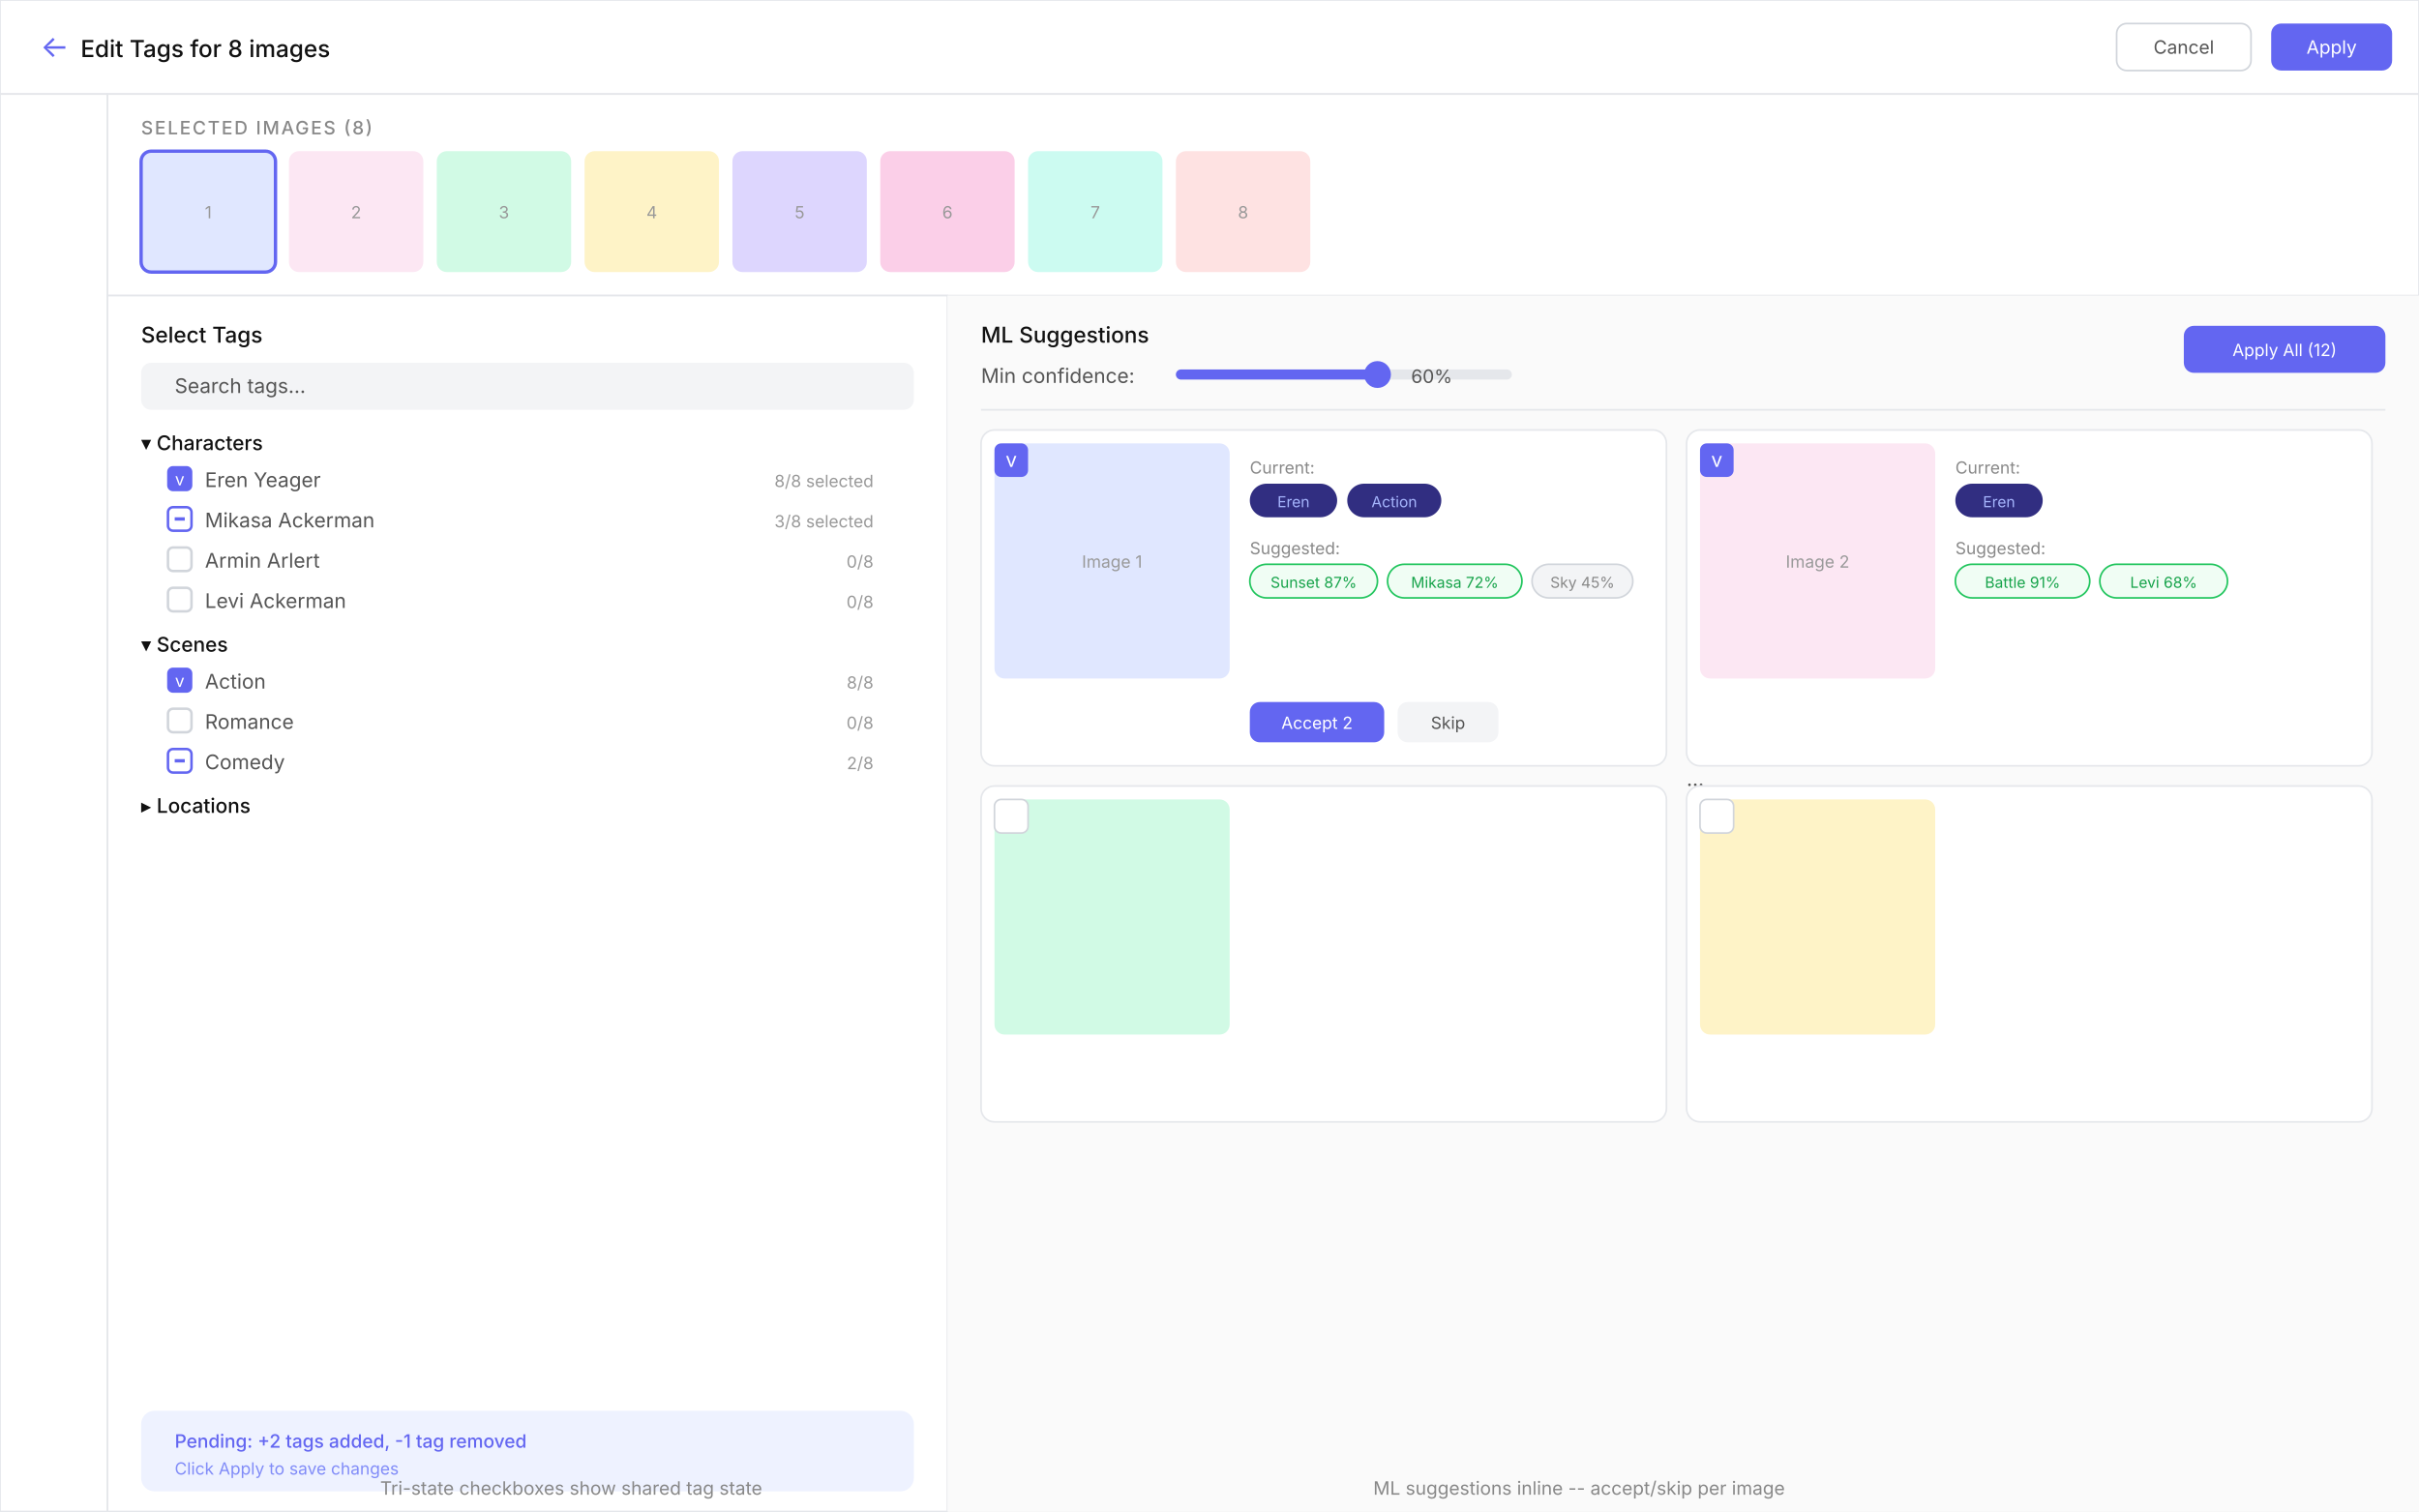
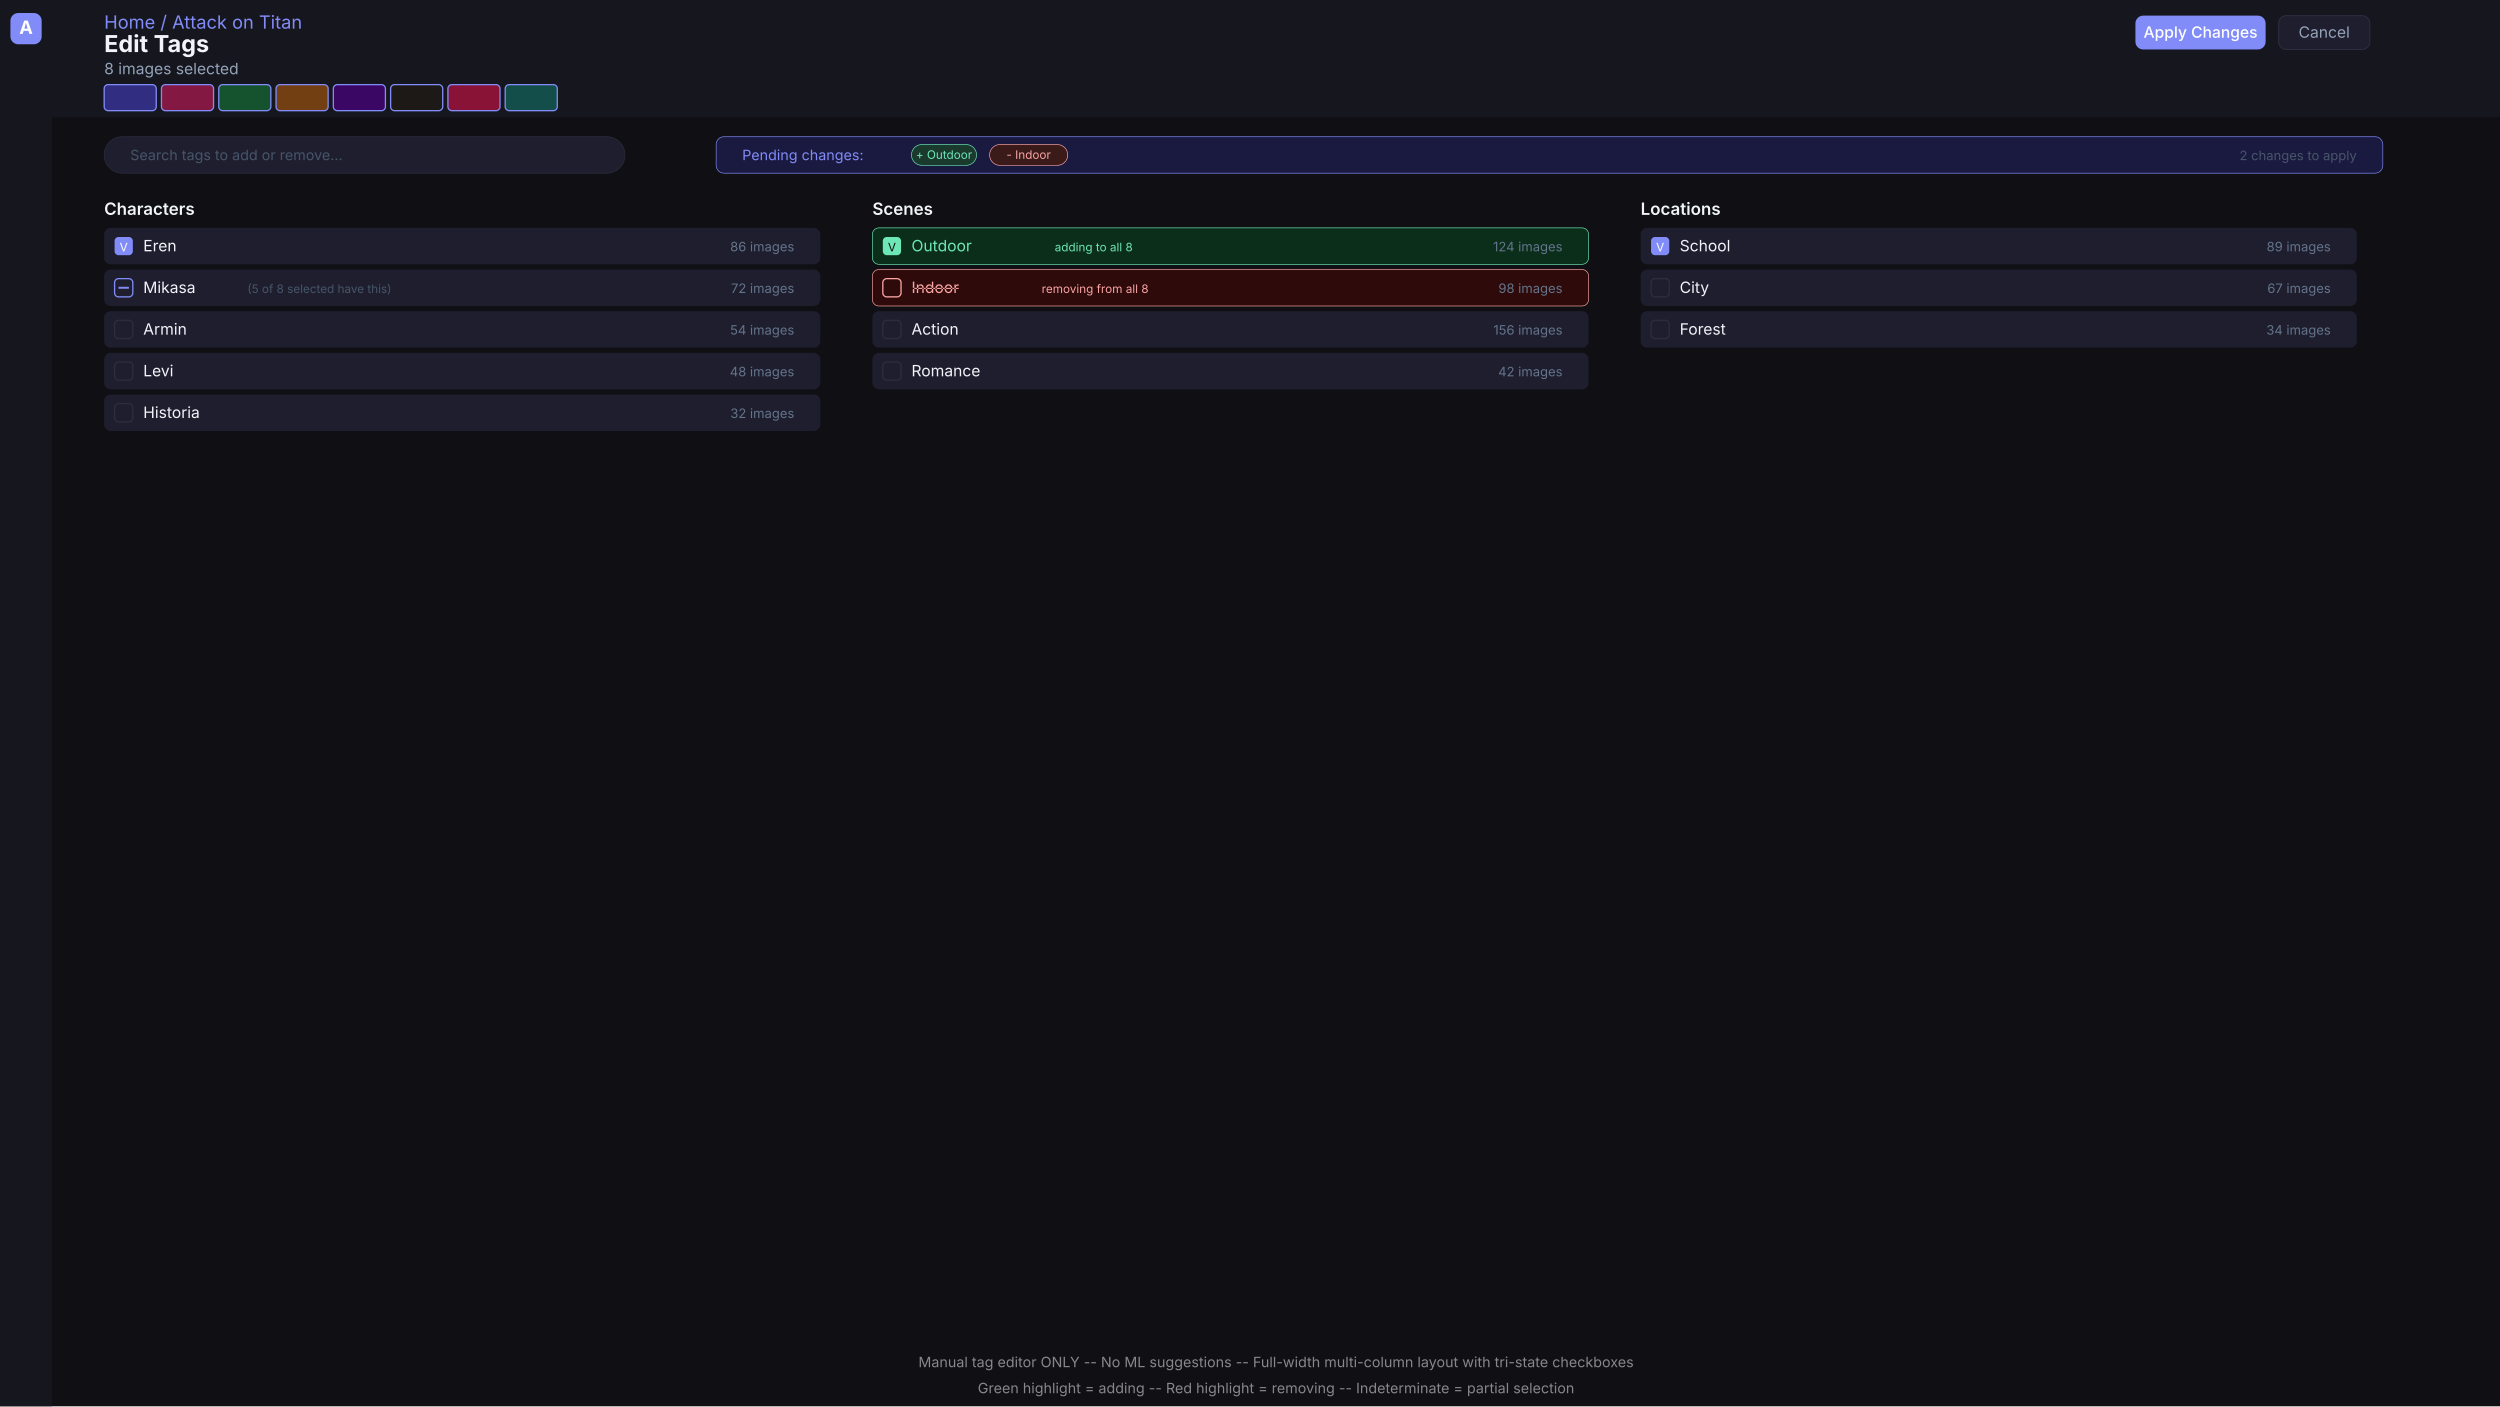
- <svg xmlns="http://www.w3.org/2000/svg" viewBox="0 0 1440 900">
+ <svg xmlns="http://www.w3.org/2000/svg" viewBox="0 0 3840 2160">
  <defs>
    <style>
      text { font-family: -apple-system, BlinkMacSystemFont, 'Inter', sans-serif; }
-       .label { font-size: 11px; fill: #888; }
-       .heading { font-size: 18px; fill: #111; font-weight: 600; }
-       .subheading { font-size: 14px; fill: #111; font-weight: 500; }
-       .body { font-size: 12px; fill: #555; }
-       .small { font-size: 10px; fill: #999; }
+       .label { font-size: 22px; fill: #888; }
+       .heading { font-size: 36px; fill: #f1f5f9; font-weight: 700; }
+       .body { font-size: 24px; fill: #94a3b8; }
+       .small { font-size: 20px; fill: #64748b; }
    </style>
  </defs>
-   <rect width="1440" height="900" fill="#fafafa" />
-   <rect x="0" y="0" width="1440" height="56" fill="#fff" stroke="#e5e7eb" stroke-width="1" />
-   <text x="24" y="34" font-size="18" fill="#6366f1">←</text>
-   <text x="48" y="34" class="subheading">Edit Tags for 8 images</text>
-   <rect x="1260" y="14" width="80" height="28" rx="6" fill="#fff" stroke="#d1d5db" stroke-width="1" />
-   <text x="1300" y="32" font-size="11" fill="#555" text-anchor="middle">Cancel</text>
-   <rect x="1352" y="14" width="72" height="28" rx="6" fill="#6366f1" />
-   <text x="1388" y="32" font-size="11" fill="#fff" text-anchor="middle">Apply</text>
-   <rect x="0" y="56" width="64" height="844" fill="#fff" stroke="#e5e7eb" stroke-width="1" />
-   <rect x="64" y="56" width="1376" height="120" fill="#fff" stroke="#e5e7eb" stroke-width="1" />
-   <text x="84" y="80" font-size="11" fill="#888" font-weight="500" letter-spacing="1">SELECTED IMAGES (8)</text>
-   <rect x="84" y="90" width="80" height="72" rx="6" fill="#e0e7ff" stroke="#6366f1" stroke-width="2" />
-   <text x="124" y="130" class="small" fill="#a5b4fc" text-anchor="middle">1</text>
-   <rect x="172" y="90" width="80" height="72" rx="6" fill="#fce7f3" />
-   <text x="212" y="130" class="small" fill="#f9a8d4" text-anchor="middle">2</text>
-   <rect x="260" y="90" width="80" height="72" rx="6" fill="#d1fae5" />
-   <text x="300" y="130" class="small" fill="#6ee7b7" text-anchor="middle">3</text>
-   <rect x="348" y="90" width="80" height="72" rx="6" fill="#fef3c7" />
-   <text x="388" y="130" class="small" fill="#fcd34d" text-anchor="middle">4</text>
-   <rect x="436" y="90" width="80" height="72" rx="6" fill="#ddd6fe" />
-   <text x="476" y="130" class="small" fill="#c4b5fd" text-anchor="middle">5</text>
-   <rect x="524" y="90" width="80" height="72" rx="6" fill="#fbcfe8" />
-   <text x="564" y="130" class="small" fill="#f9a8d4" text-anchor="middle">6</text>
-   <rect x="612" y="90" width="80" height="72" rx="6" fill="#ccfbf1" />
-   <text x="652" y="130" class="small" fill="#5eead4" text-anchor="middle">7</text>
-   <rect x="700" y="90" width="80" height="72" rx="6" fill="#fee2e2" />
-   <text x="740" y="130" class="small" fill="#fca5a5" text-anchor="middle">8</text>
-   <rect x="64" y="176" width="500" height="724" fill="#fff" stroke="#e5e7eb" stroke-width="1" />
-   <text x="84" y="204" font-size="13" fill="#111" font-weight="500">Select Tags</text>
-   <rect x="84" y="216" width="460" height="28" rx="6" fill="#f3f4f6" />
-   <text x="104" y="234" class="body" fill="#aaa">Search tags...</text>
-   <text x="84" y="268" font-size="12" fill="#111" font-weight="500">▾ Characters</text>
-   <g transform="translate(100, 278)">
-     <rect width="14" height="14" rx="3" fill="#6366f1" stroke="#6366f1" stroke-width="1" />
-     <text x="7" y="11" font-size="10" fill="#fff" text-anchor="middle">v</text>
-     <text x="22" y="12" class="body">Eren Yeager</text>
-     <text x="420" y="12" class="small" text-anchor="end">8/8 selected</text>
+   <rect width="3840" height="2160" fill="#0f0f14" />
+   <rect x="0" y="0" width="80" height="2160" fill="#16161e" />
+   <rect x="16" y="20" width="48" height="48" rx="12" fill="#818cf8" />
+   <text x="40" y="52" font-size="28" fill="#fff" font-weight="700" text-anchor="middle">A</text>
+   <rect x="80" y="0" width="3760" height="180" fill="#16161e" />
+   <text x="160" y="44" font-size="28" fill="#818cf8">Home / Attack on Titan</text>
+   <text x="160" y="80" class="heading" font-size="36">Edit Tags</text>
+   <text x="160" y="114" class="body">8 images selected</text>
+   <rect x="3280" y="24" width="200" height="52" rx="12" fill="#818cf8" />
+   <text x="3380" y="58" font-size="24" fill="#fff" text-anchor="middle" font-weight="500">Apply Changes</text>
+   <rect x="3500" y="24" width="140" height="52" rx="12" fill="#1e1e2e" stroke="#2d2d3f" stroke-width="1.5" />
+   <text x="3570" y="58" font-size="24" fill="#94a3b8" text-anchor="middle">Cancel</text>
+   <g transform="translate(160, 130)">
+     <rect width="80" height="40" rx="6" fill="#312e81" stroke="#818cf8" stroke-width="2" />
+     <rect x="88" width="80" height="40" rx="6" fill="#831843" stroke="#818cf8" stroke-width="2" />
+     <rect x="176" width="80" height="40" rx="6" fill="#14532d" stroke="#818cf8" stroke-width="2" />
+     <rect x="264" width="80" height="40" rx="6" fill="#713f12" stroke="#818cf8" stroke-width="2" />
+     <rect x="352" width="80" height="40" rx="6" fill="#3b0764" stroke="#818cf8" stroke-width="2" />
+     <rect x="440" width="80" height="40" rx="6" fill="#1c1917" stroke="#818cf8" stroke-width="2" />
+     <rect x="528" width="80" height="40" rx="6" fill="#881337" stroke="#818cf8" stroke-width="2" />
+     <rect x="616" width="80" height="40" rx="6" fill="#134e4a" stroke="#818cf8" stroke-width="2" />
  </g>
-   <g transform="translate(100, 302)">
-     <rect width="14" height="14" rx="3" fill="#fff" stroke="#6366f1" stroke-width="1.5" />
-     <line x1="4" y1="7" x2="10" y2="7" stroke="#6366f1" stroke-width="2" />
-     <text x="22" y="12" class="body">Mikasa Ackerman</text>
-     <text x="420" y="12" class="small" text-anchor="end">3/8 selected</text>
+   <rect x="160" y="210" width="800" height="56" rx="28" fill="#1e1e2e" stroke="#2d2d3f" stroke-width="1" />
+   <text x="200" y="246" font-size="22" fill="#475569">Search tags to add or remove...</text>
+   <rect x="1100" y="210" width="2560" height="56" rx="12" fill="#1a1a40" stroke="#818cf8" stroke-width="1" />
+   <text x="1140" y="246" font-size="22" fill="#818cf8">Pending changes:</text>
+   <rect x="1400" y="222" width="100" height="32" rx="16" fill="#1a3a2e" stroke="#6ee7b7" stroke-width="1" />
+   <text x="1450" y="244" font-size="18" fill="#6ee7b7" text-anchor="middle">+ Outdoor</text>
+   <rect x="1520" y="222" width="120" height="32" rx="16" fill="#3b1a1a" stroke="#fca5a5" stroke-width="1" />
+   <text x="1580" y="244" font-size="18" fill="#fca5a5" text-anchor="middle">- Indoor</text>
+   <text x="3620" y="246" font-size="20" fill="#475569" text-anchor="end">2 changes to apply</text>
+   <g transform="translate(160, 300)">
+     <text x="0" y="30" font-size="26" fill="#f1f5f9" font-weight="600">Characters</text>
+     <g transform="translate(0, 50)">
+       <rect x="0" y="0" width="1100" height="56" rx="10" fill="#1e1e2e" />
+       <rect x="16" y="14" width="28" height="28" rx="6" fill="#818cf8" />
+       <text x="30" y="36" font-size="18" fill="#fff" text-anchor="middle">V</text>
+       <text x="60" y="36" font-size="24" fill="#f1f5f9">Eren</text>
+       <text x="1060" y="36" font-size="20" fill="#64748b" text-anchor="end">86 images</text>
+     </g>
+     <g transform="translate(0, 114)">
+       <rect x="0" y="0" width="1100" height="56" rx="10" fill="#1e1e2e" />
+       <rect x="16" y="14" width="28" height="28" rx="6" fill="transparent" stroke="#818cf8" stroke-width="2" />
+       <line x1="22" y1="28" x2="38" y2="28" stroke="#818cf8" stroke-width="3" />
+       <text x="60" y="36" font-size="24" fill="#f1f5f9">Mikasa</text>
+       <text x="220" y="36" font-size="18" fill="#475569">(5 of 8 selected have this)</text>
+       <text x="1060" y="36" font-size="20" fill="#64748b" text-anchor="end">72 images</text>
+     </g>
+     <g transform="translate(0, 178)">
+       <rect x="0" y="0" width="1100" height="56" rx="10" fill="#1e1e2e" />
+       <rect x="16" y="14" width="28" height="28" rx="6" fill="transparent" stroke="#2d2d3f" stroke-width="2" />
+       <text x="60" y="36" font-size="24" fill="#f1f5f9">Armin</text>
+       <text x="1060" y="36" font-size="20" fill="#64748b" text-anchor="end">54 images</text>
+     </g>
+     <g transform="translate(0, 242)">
+       <rect x="0" y="0" width="1100" height="56" rx="10" fill="#1e1e2e" />
+       <rect x="16" y="14" width="28" height="28" rx="6" fill="transparent" stroke="#2d2d3f" stroke-width="2" />
+       <text x="60" y="36" font-size="24" fill="#f1f5f9">Levi</text>
+       <text x="1060" y="36" font-size="20" fill="#64748b" text-anchor="end">48 images</text>
+     </g>
+     <g transform="translate(0, 306)">
+       <rect x="0" y="0" width="1100" height="56" rx="10" fill="#1e1e2e" />
+       <rect x="16" y="14" width="28" height="28" rx="6" fill="transparent" stroke="#2d2d3f" stroke-width="2" />
+       <text x="60" y="36" font-size="24" fill="#f1f5f9">Historia</text>
+       <text x="1060" y="36" font-size="20" fill="#64748b" text-anchor="end">32 images</text>
+     </g>
  </g>
-   <g transform="translate(100, 326)">
-     <rect width="14" height="14" rx="3" fill="#fff" stroke="#d1d5db" stroke-width="1.5" />
-     <text x="22" y="12" class="body">Armin Arlert</text>
-     <text x="420" y="12" class="small" text-anchor="end">0/8</text>
+   <g transform="translate(1340, 300)">
+     <text x="0" y="30" font-size="26" fill="#f1f5f9" font-weight="600">Scenes</text>
+     <g transform="translate(0, 50)">
+       <rect x="0" y="0" width="1100" height="56" rx="10" fill="#0a2e1a" stroke="#6ee7b7" stroke-width="1" />
+       <rect x="16" y="14" width="28" height="28" rx="6" fill="#6ee7b7" />
+       <text x="30" y="36" font-size="18" fill="#0a0a0f" text-anchor="middle">V</text>
+       <text x="60" y="36" font-size="24" fill="#6ee7b7">Outdoor</text>
+       <text x="280" y="36" font-size="18" fill="#6ee7b7">adding to all 8</text>
+       <text x="1060" y="36" font-size="20" fill="#64748b" text-anchor="end">124 images</text>
+     </g>
+     <g transform="translate(0, 114)">
+       <rect x="0" y="0" width="1100" height="56" rx="10" fill="#2e0a0a" stroke="#fca5a5" stroke-width="1" />
+       <rect x="16" y="14" width="28" height="28" rx="6" fill="transparent" stroke="#fca5a5" stroke-width="2" />
+       <text x="60" y="36" font-size="24" fill="#fca5a5" text-decoration="line-through">Indoor</text>
+       <text x="260" y="36" font-size="18" fill="#fca5a5">removing from all 8</text>
+       <text x="1060" y="36" font-size="20" fill="#64748b" text-anchor="end">98 images</text>
+     </g>
+     <g transform="translate(0, 178)">
+       <rect x="0" y="0" width="1100" height="56" rx="10" fill="#1e1e2e" />
+       <rect x="16" y="14" width="28" height="28" rx="6" fill="transparent" stroke="#2d2d3f" stroke-width="2" />
+       <text x="60" y="36" font-size="24" fill="#f1f5f9">Action</text>
+       <text x="1060" y="36" font-size="20" fill="#64748b" text-anchor="end">156 images</text>
+     </g>
+     <g transform="translate(0, 242)">
+       <rect x="0" y="0" width="1100" height="56" rx="10" fill="#1e1e2e" />
+       <rect x="16" y="14" width="28" height="28" rx="6" fill="transparent" stroke="#2d2d3f" stroke-width="2" />
+       <text x="60" y="36" font-size="24" fill="#f1f5f9">Romance</text>
+       <text x="1060" y="36" font-size="20" fill="#64748b" text-anchor="end">42 images</text>
+     </g>
  </g>
-   <g transform="translate(100, 350)">
-     <rect width="14" height="14" rx="3" fill="#fff" stroke="#d1d5db" stroke-width="1.5" />
-     <text x="22" y="12" class="body">Levi Ackerman</text>
-     <text x="420" y="12" class="small" text-anchor="end">0/8</text>
+   <g transform="translate(2520, 300)">
+     <text x="0" y="30" font-size="26" fill="#f1f5f9" font-weight="600">Locations</text>
+     <g transform="translate(0, 50)">
+       <rect x="0" y="0" width="1100" height="56" rx="10" fill="#1e1e2e" />
+       <rect x="16" y="14" width="28" height="28" rx="6" fill="#818cf8" />
+       <text x="30" y="36" font-size="18" fill="#fff" text-anchor="middle">V</text>
+       <text x="60" y="36" font-size="24" fill="#f1f5f9">School</text>
+       <text x="1060" y="36" font-size="20" fill="#64748b" text-anchor="end">89 images</text>
+     </g>
+     <g transform="translate(0, 114)">
+       <rect x="0" y="0" width="1100" height="56" rx="10" fill="#1e1e2e" />
+       <rect x="16" y="14" width="28" height="28" rx="6" fill="transparent" stroke="#2d2d3f" stroke-width="2" />
+       <text x="60" y="36" font-size="24" fill="#f1f5f9">City</text>
+       <text x="1060" y="36" font-size="20" fill="#64748b" text-anchor="end">67 images</text>
+     </g>
+     <g transform="translate(0, 178)">
+       <rect x="0" y="0" width="1100" height="56" rx="10" fill="#1e1e2e" />
+       <rect x="16" y="14" width="28" height="28" rx="6" fill="transparent" stroke="#2d2d3f" stroke-width="2" />
+       <text x="60" y="36" font-size="24" fill="#f1f5f9">Forest</text>
+       <text x="1060" y="36" font-size="20" fill="#64748b" text-anchor="end">34 images</text>
+     </g>
  </g>
-   <text x="84" y="388" font-size="12" fill="#111" font-weight="500">▾ Scenes</text>
-   <g transform="translate(100, 398)">
-     <rect width="14" height="14" rx="3" fill="#6366f1" stroke="#6366f1" stroke-width="1" />
-     <text x="7" y="11" font-size="10" fill="#fff" text-anchor="middle">v</text>
-     <text x="22" y="12" class="body">Action</text>
-     <text x="420" y="12" class="small" text-anchor="end">8/8</text>
-   </g>
-   <g transform="translate(100, 422)">
-     <rect width="14" height="14" rx="3" fill="#fff" stroke="#d1d5db" stroke-width="1.5" />
-     <text x="22" y="12" class="body">Romance</text>
-     <text x="420" y="12" class="small" text-anchor="end">0/8</text>
-   </g>
-   <g transform="translate(100, 446)">
-     <rect width="14" height="14" rx="3" fill="#fff" stroke="#6366f1" stroke-width="1.5" />
-     <line x1="4" y1="7" x2="10" y2="7" stroke="#6366f1" stroke-width="2" />
-     <text x="22" y="12" class="body">Comedy</text>
-     <text x="420" y="12" class="small" text-anchor="end">2/8</text>
-   </g>
-   <text x="84" y="484" font-size="12" fill="#111" font-weight="500">▸ Locations</text>
-   <rect x="84" y="840" width="460" height="48" rx="8" fill="#eef2ff" />
-   <text x="104" y="862" font-size="11" fill="#6366f1" font-weight="500">Pending: +2 tags added, -1 tag removed</text>
-   <text x="104" y="878" font-size="10" fill="#818cf8">Click Apply to save changes</text>
-   <rect x="564" y="176" width="876" height="724" fill="#fafafa" />
-   <text x="584" y="204" font-size="13" fill="#111" font-weight="500">ML Suggestions</text>
-   <text x="584" y="228" class="body">Min confidence:</text>
-   <rect x="700" y="220" width="200" height="6" rx="3" fill="#e5e7eb" />
-   <rect x="700" y="220" width="120" height="6" rx="3" fill="#6366f1" />
-   <circle cx="820" cy="223" r="8" fill="#6366f1" />
-   <text x="840" y="228" font-size="11" fill="#555">60%</text>
-   <rect x="1300" y="194" width="120" height="28" rx="6" fill="#6366f1" />
-   <text x="1360" y="212" font-size="10" fill="#fff" text-anchor="middle">Apply All (12)</text>
-   <line x1="584" y1="244" x2="1420" y2="244" stroke="#e5e7eb" stroke-width="1" />
-   <rect x="584" y="256" width="408" height="200" rx="8" fill="#fff" stroke="#e5e7eb" stroke-width="1" />
-   <rect x="592" y="264" width="140" height="140" rx="6" fill="#e0e7ff" />
-   <text x="662" y="338" class="small" fill="#a5b4fc" text-anchor="middle">Image 1</text>
-   <text x="744" y="282" font-size="10" fill="#888">Current:</text>
-   <rect x="744" y="288" width="52" height="20" rx="10" fill="#312e81" />
-   <text x="770" y="302" font-size="9" fill="#a5b4fc" text-anchor="middle">Eren</text>
-   <rect x="802" y="288" width="56" height="20" rx="10" fill="#312e81" />
-   <text x="830" y="302" font-size="9" fill="#a5b4fc" text-anchor="middle">Action</text>
-   <text x="744" y="330" font-size="10" fill="#888">Suggested:</text>
-   <rect x="744" y="336" width="76" height="20" rx="10" fill="#f0fdf4" stroke="#22c55e" stroke-width="1" />
-   <text x="782" y="350" font-size="9" fill="#16a34a" text-anchor="middle">Sunset 87%</text>
-   <rect x="826" y="336" width="80" height="20" rx="10" fill="#f0fdf4" stroke="#22c55e" stroke-width="1" />
-   <text x="866" y="350" font-size="9" fill="#16a34a" text-anchor="middle">Mikasa 72%</text>
-   <rect x="912" y="336" width="60" height="20" rx="10" fill="#f3f4f6" stroke="#d1d5db" stroke-width="1" />
-   <text x="942" y="350" font-size="9" fill="#888" text-anchor="middle">Sky 45%</text>
-   <rect x="744" y="418" width="80" height="24" rx="6" fill="#6366f1" />
-   <text x="784" y="434" font-size="10" fill="#fff" text-anchor="middle">Accept 2</text>
-   <rect x="832" y="418" width="60" height="24" rx="6" fill="#f3f4f6" />
-   <text x="862" y="434" font-size="10" fill="#555" text-anchor="middle">Skip</text>
-   <rect x="592" y="264" width="20" height="20" rx="4" fill="#6366f1" />
-   <text x="602" y="278" font-size="12" fill="#fff" text-anchor="middle">v</text>
-   <rect x="1004" y="256" width="408" height="200" rx="8" fill="#fff" stroke="#e5e7eb" stroke-width="1" />
-   <rect x="1012" y="264" width="140" height="140" rx="6" fill="#fce7f3" />
-   <text x="1082" y="338" class="small" fill="#f9a8d4" text-anchor="middle">Image 2</text>
-   <text x="1164" y="282" font-size="10" fill="#888">Current:</text>
-   <rect x="1164" y="288" width="52" height="20" rx="10" fill="#312e81" />
-   <text x="1190" y="302" font-size="9" fill="#a5b4fc" text-anchor="middle">Eren</text>
-   <text x="1164" y="330" font-size="10" fill="#888">Suggested:</text>
-   <rect x="1164" y="336" width="80" height="20" rx="10" fill="#f0fdf4" stroke="#22c55e" stroke-width="1" />
-   <text x="1204" y="350" font-size="9" fill="#16a34a" text-anchor="middle">Battle 91%</text>
-   <rect x="1250" y="336" width="76" height="20" rx="10" fill="#f0fdf4" stroke="#22c55e" stroke-width="1" />
-   <text x="1288" y="350" font-size="9" fill="#16a34a" text-anchor="middle">Levi 68%</text>
-   <rect x="1012" y="264" width="20" height="20" rx="4" fill="#6366f1" />
-   <text x="1022" y="278" font-size="12" fill="#fff" text-anchor="middle">v</text>
-   <rect x="584" y="468" width="408" height="200" rx="8" fill="#fff" stroke="#e5e7eb" stroke-width="1" />
-   <rect x="592" y="476" width="140" height="140" rx="6" fill="#d1fae5" />
-   <rect x="592" y="476" width="20" height="20" rx="4" fill="#fff" stroke="#d1d5db" stroke-width="1" />
-   <text x="1004" y="468" class="body" fill="#ccc">...</text>
-   <rect x="1004" y="468" width="408" height="200" rx="8" fill="#fff" stroke="#e5e7eb" stroke-width="1" />
-   <rect x="1012" y="476" width="140" height="140" rx="6" fill="#fef3c7" />
-   <rect x="1012" y="476" width="20" height="20" rx="4" fill="#fff" stroke="#d1d5db" stroke-width="1" />
-   <text x="340" y="890" class="label" text-anchor="middle">Tri-state checkboxes show shared tag state</text>
-   <text x="940" y="890" class="label" text-anchor="middle">ML suggestions inline -- accept/skip per image</text>
+   <text x="1960" y="2100" class="label" text-anchor="middle">Manual tag editor ONLY -- No ML suggestions -- Full-width multi-column layout with tri-state checkboxes</text>
+   <text x="1960" y="2140" class="label" text-anchor="middle">Green highlight = adding -- Red highlight = removing -- Indeterminate = partial selection</text>
</svg>
